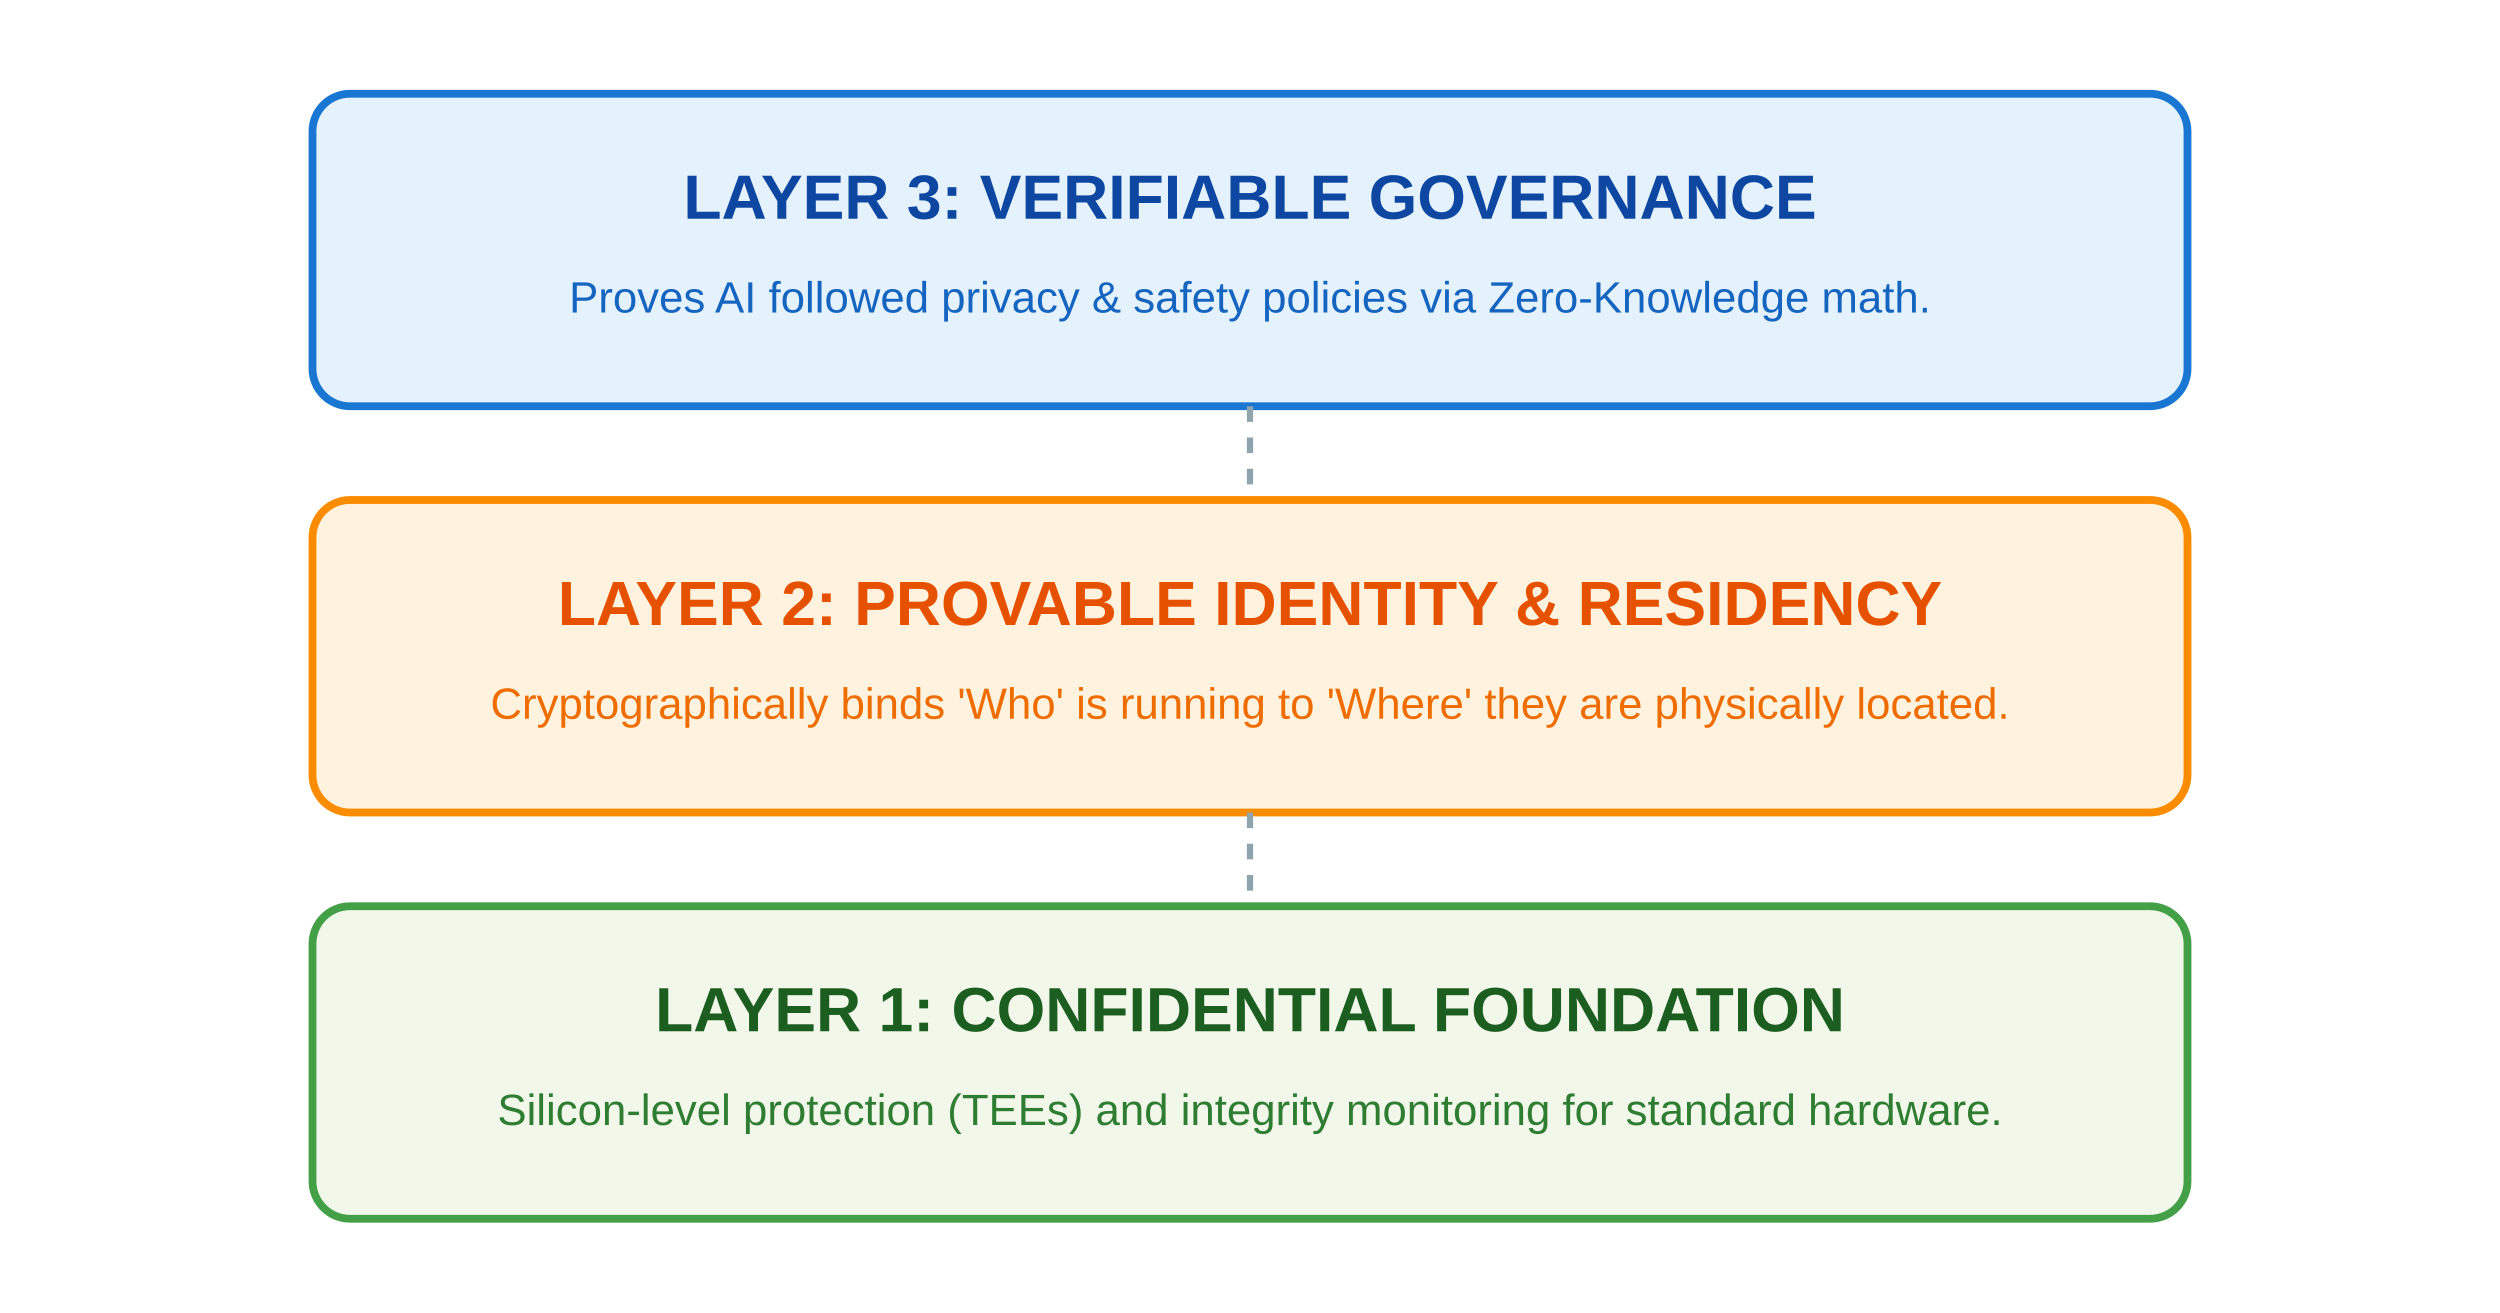
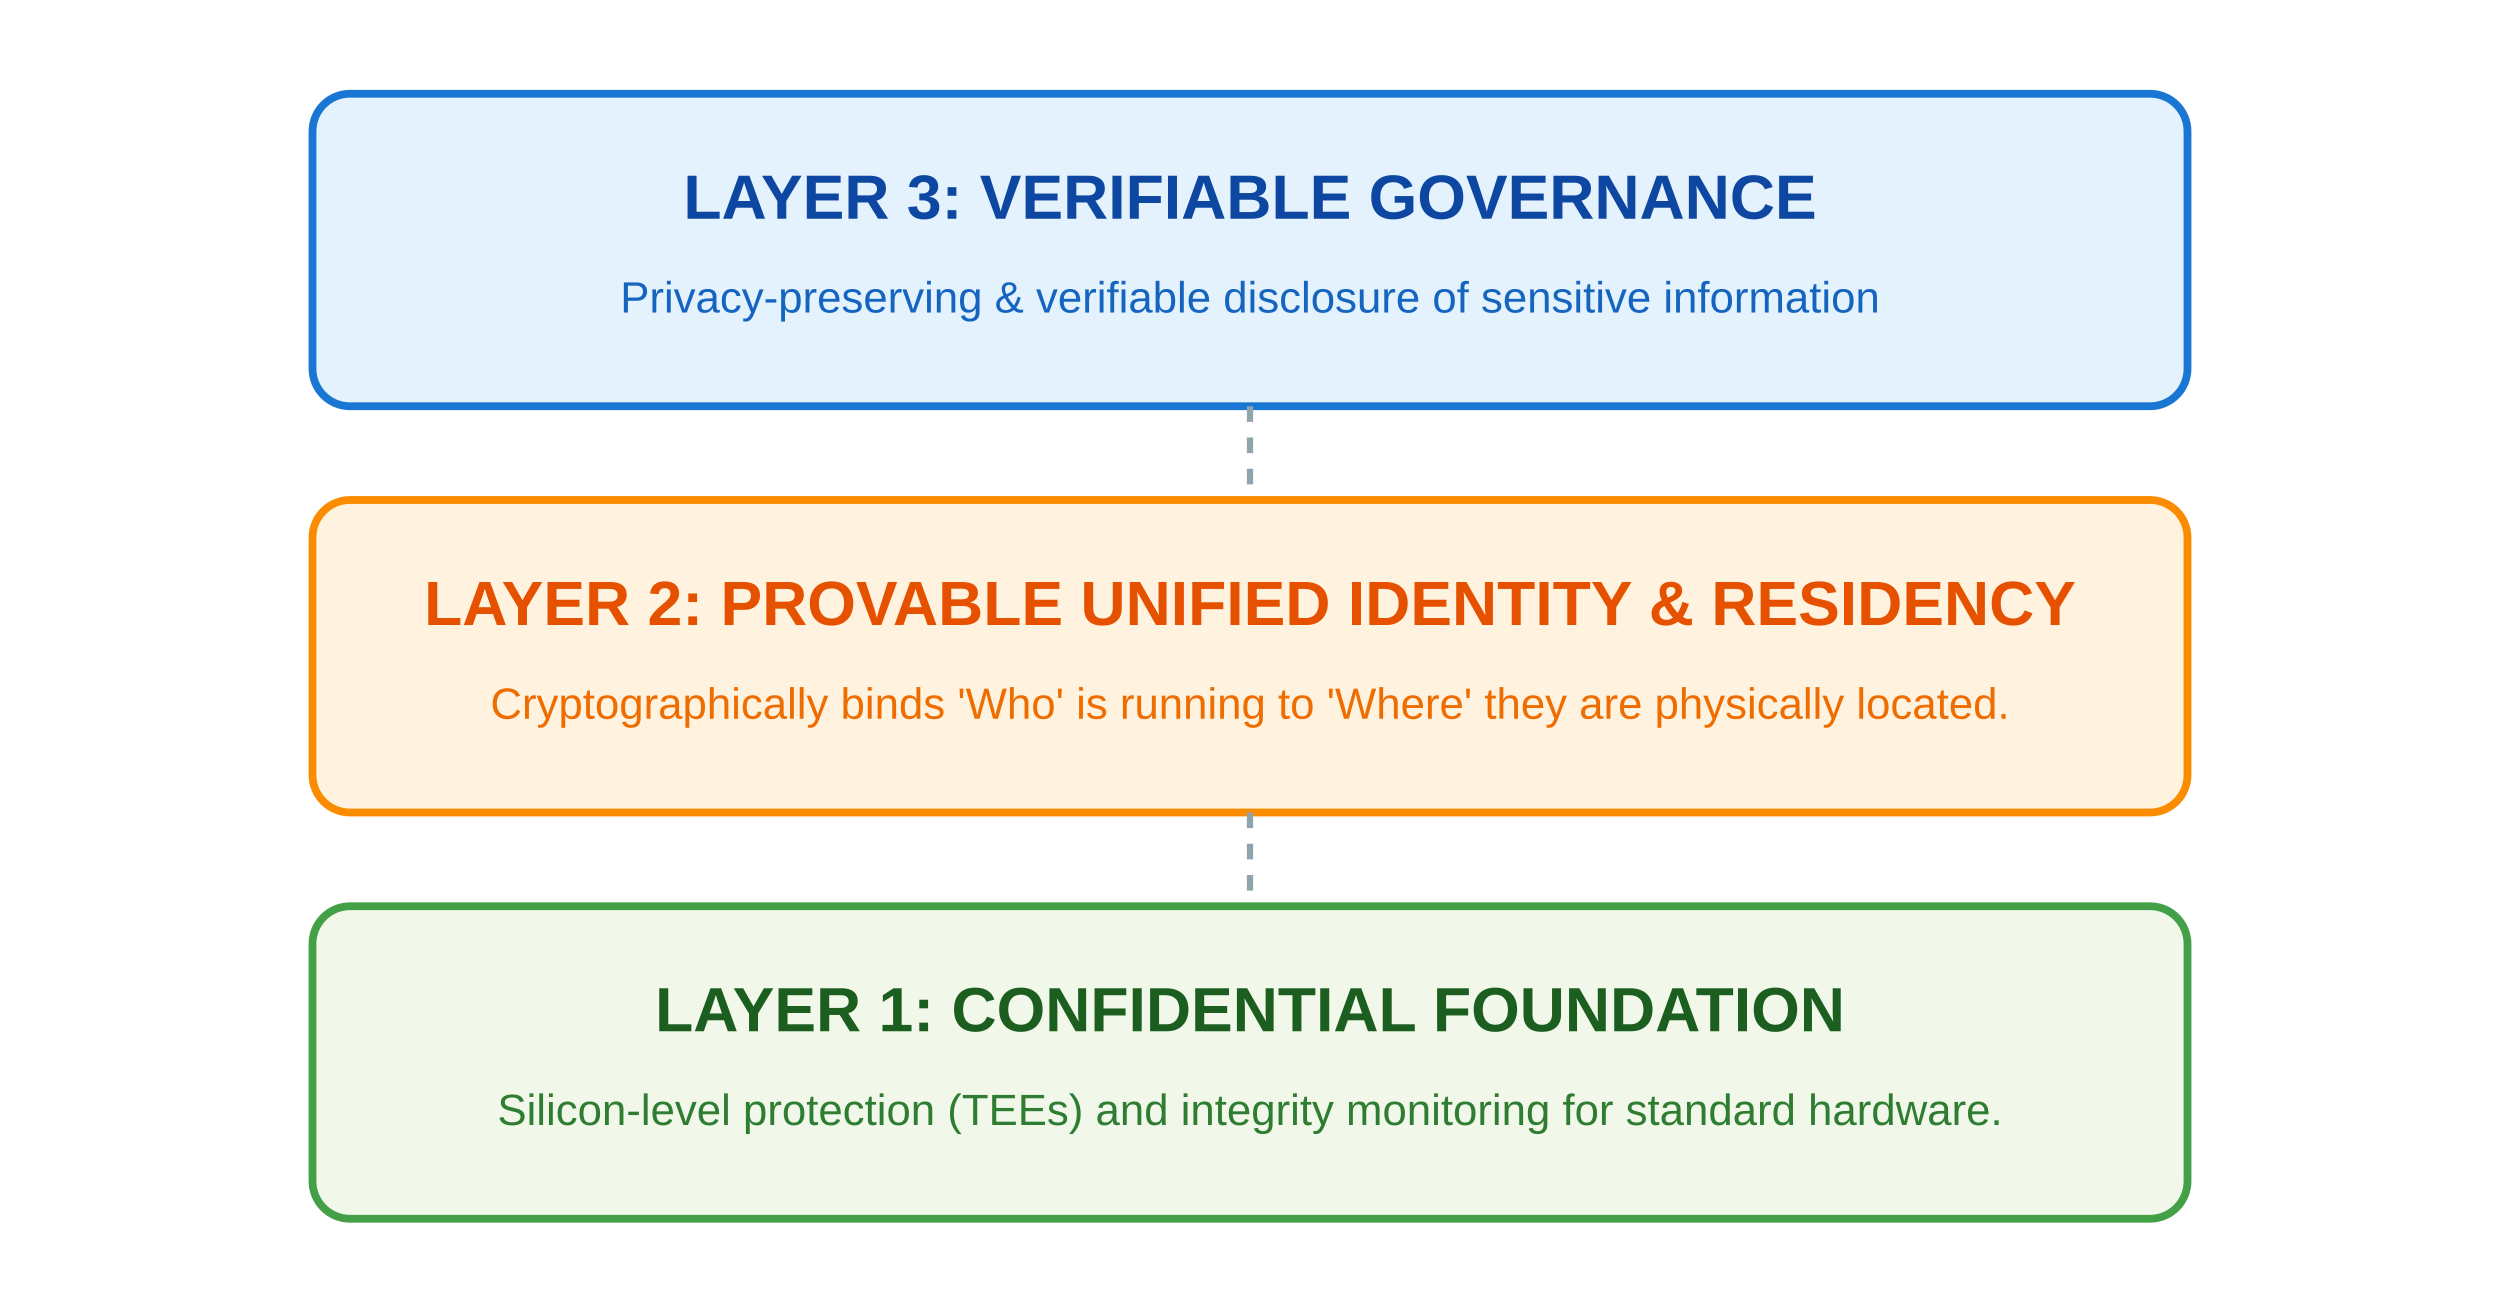
<svg xmlns="http://www.w3.org/2000/svg" width="800" height="420" viewBox="0 0 800 420">
  <g transform="translate(100, 30)">
    <rect width="600" height="100" rx="12" fill="#E3F2FD" stroke="#1976D2" stroke-width="2.5" />
    <text x="300" y="40" font-family="Arial, sans-serif" font-size="20" font-weight="bold" text-anchor="middle" fill="#0D47A1">LAYER 3: VERIFIABLE GOVERNANCE</text>
-     <text x="300" y="70" font-family="Arial, sans-serif" font-size="14" text-anchor="middle" fill="#1565C0">Proves AI followed privacy &amp; safety policies via Zero-Knowledge math.</text>
+     <text x="300" y="70" font-family="Arial, sans-serif" font-size="14" text-anchor="middle" fill="#1565C0">Privacy-preserving &amp; verifiable disclosure of sensitive information</text>
  </g>
  <g transform="translate(100, 160)">
    <rect width="600" height="100" rx="12" fill="#FFF3E0" stroke="#FB8C00" stroke-width="2.5" />
-     <text x="300" y="40" font-family="Arial, sans-serif" font-size="20" font-weight="bold" text-anchor="middle" fill="#E65100">LAYER 2: PROVABLE IDENTITY &amp; RESIDENCY</text>
+     <text x="300" y="40" font-family="Arial, sans-serif" font-size="20" font-weight="bold" text-anchor="middle" fill="#E65100">LAYER 2: PROVABLE UNIFIED IDENTITY &amp; RESIDENCY</text>
    <text x="300" y="70" font-family="Arial, sans-serif" font-size="14" text-anchor="middle" fill="#EF6C00">Cryptographically binds 'Who' is running to 'Where' they are physically located.</text>
  </g>
  <g transform="translate(100, 290)">
    <rect width="600" height="100" rx="12" fill="#F1F8E9" stroke="#43A047" stroke-width="2.5" />
    <text x="300" y="40" font-family="Arial, sans-serif" font-size="20" font-weight="bold" text-anchor="middle" fill="#1B5E20">LAYER 1: CONFIDENTIAL FOUNDATION</text>
    <text x="300" y="70" font-family="Arial, sans-serif" font-size="14" text-anchor="middle" fill="#2E7D32">Silicon-level protection (TEEs) and integrity monitoring for standard hardware.</text>
  </g>
  <line x1="400" y1="130" x2="400" y2="160" stroke="#90A4AE" stroke-width="2" stroke-dasharray="5,5" />
  <line x1="400" y1="260" x2="400" y2="290" stroke="#90A4AE" stroke-width="2" stroke-dasharray="5,5" />
</svg>
